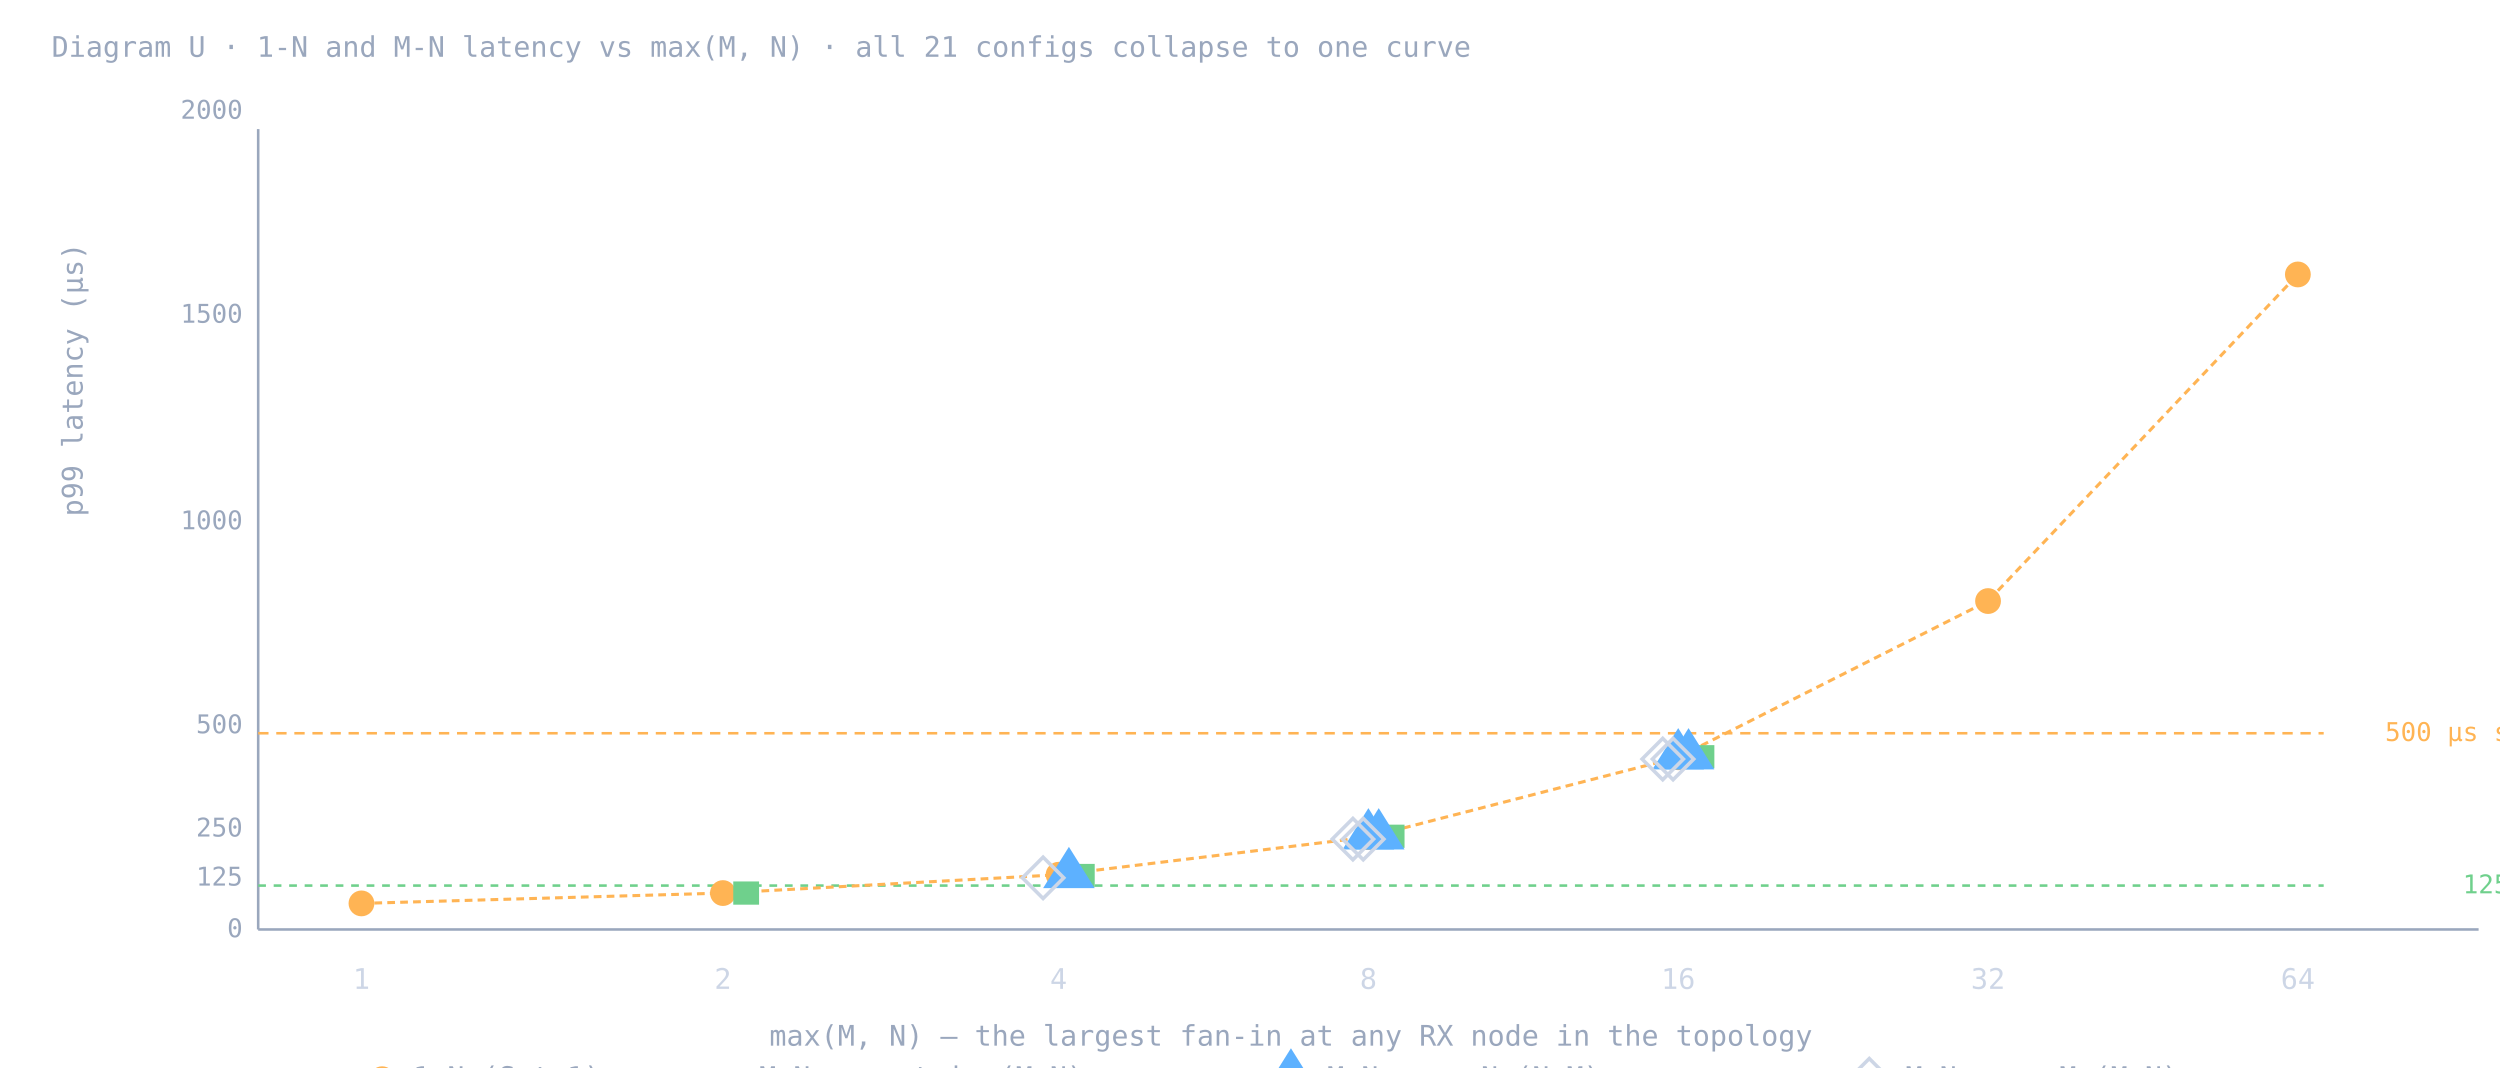
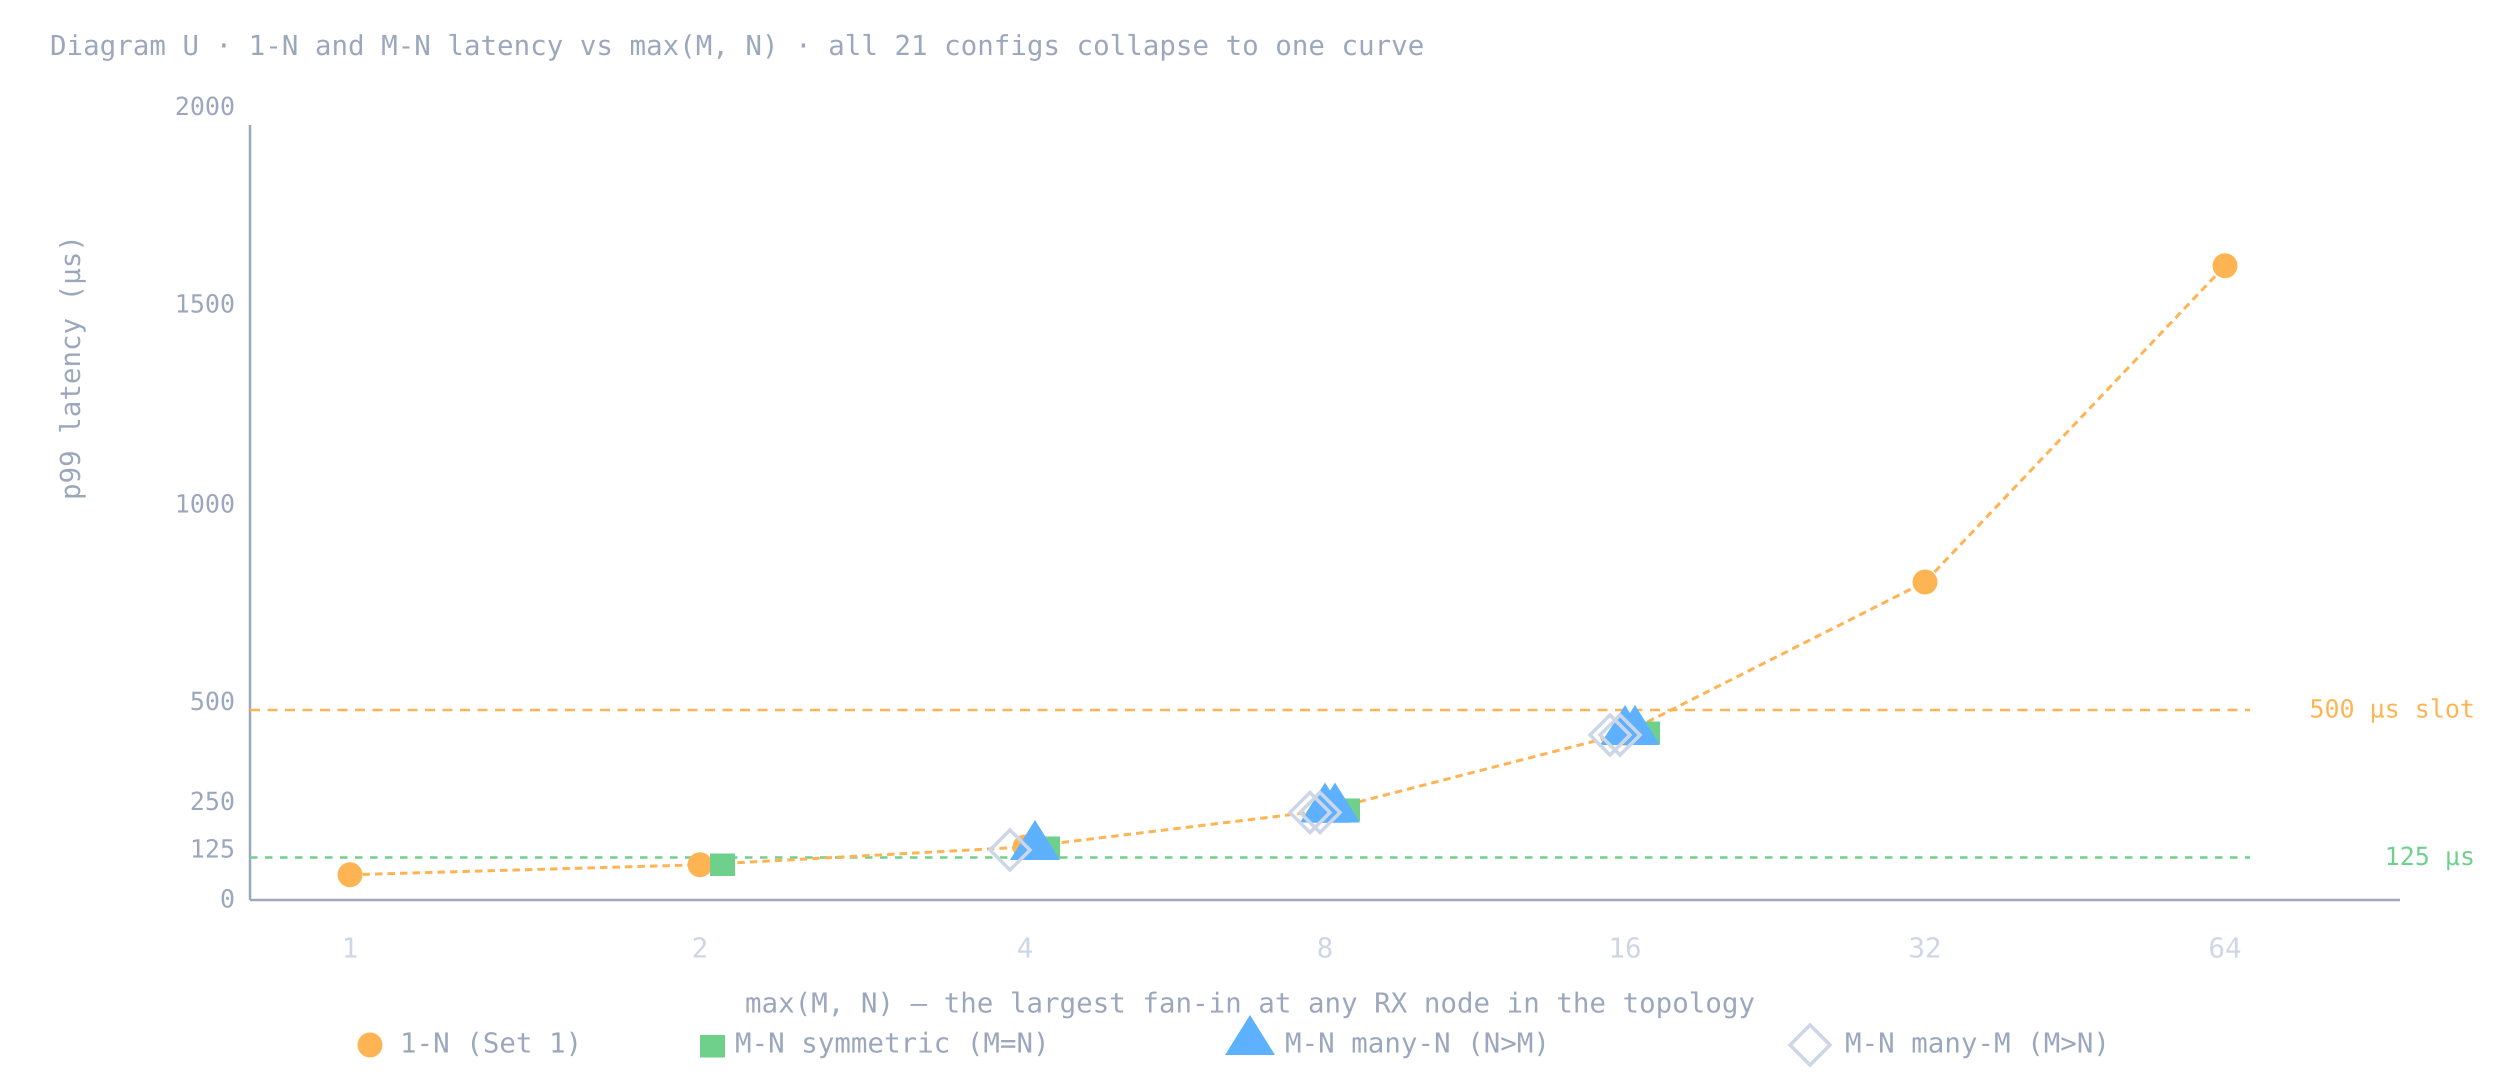
- <svg xmlns="http://www.w3.org/2000/svg" font-family="SF Mono,Menlo,monospace" font-size="12" style="background:#0f1420;color:#e7ecf5;max-width:100%;height:auto" viewbox="0 0 1000 430">
-   <text fill="#9aa7bd" font-size="11" x="20" y="22">Diagram U · 1-N and M-N latency vs max(M, N) · all 21 configs collapse to one curve</text>
-   <line stroke="#9aa7bd" x1="100" x2="100" y1="50" y2="360" />
-   <line stroke="#9aa7bd" x1="100" x2="960" y1="360" y2="360" />
+ <svg xmlns="http://www.w3.org/2000/svg" style="background:#0f1420;color:#e7ecf5;--bg:#0f1420;--panel:#1a2233;--ink:#e7ecf5;--muted:#9aa7bd;--edge:#2c3850;--accent:#5db1ff;--warm:#ffb454;--good:#6fd08c;--cell:#0b101a" viewBox="0 0 1000 430" font-family="SF Mono,Menlo,monospace" font-size="12">
+   <text x="20" y="22" fill="#9aa7bd" font-size="11">Diagram U · 1-N and M-N latency vs max(M, N) · all 21 configs collapse to one curve</text>
+   <line x1="100" y1="50" x2="100" y2="360" stroke="#9aa7bd" />
+   <line x1="100" y1="360" x2="960" y2="360" stroke="#9aa7bd" />
  <g fill="#9aa7bd" font-size="10" text-anchor="end">
    <text x="94" y="363">0</text>
    <text x="94" y="343">125</text>
    <text x="94" y="324">250</text>
    <text x="94" y="284">500</text>
    <text x="94" y="205">1000</text>
    <text x="94" y="125">1500</text>
    <text x="94" y="46">2000</text>
  </g>
-   <text fill="#9aa7bd" font-size="11" transform="rotate(-90 32 200)" x="32" y="200">p99 latency (µs)</text>
-   <line stroke="#ffb454" stroke-dasharray="4 3" stroke-width="1" x1="100" x2="900" y1="284" y2="284" />
-   <text fill="#ffb454" font-size="10" text-anchor="end" x="990" y="287">500 µs slot</text>
-   <line stroke="#6fd08c" stroke-dasharray="3 3" stroke-width="1" x1="100" x2="900" y1="343" y2="343" />
-   <text fill="#6fd08c" font-size="10" text-anchor="end" x="990" y="346">125 µs</text>
+   <text x="32" y="200" fill="#9aa7bd" font-size="11" transform="rotate(-90 32 200)">p99 latency (µs)</text>
+   <line x1="100" y1="284" x2="900" y2="284" stroke="#ffb454" stroke-dasharray="4 3" stroke-width="1" />
+   <text x="990" y="287" fill="#ffb454" font-size="10" text-anchor="end">500 µs slot</text>
+   <line x1="100" y1="343" x2="900" y2="343" stroke="#6fd08c" stroke-dasharray="3 3" stroke-width="1" />
+   <text x="990" y="346" fill="#6fd08c" font-size="10" text-anchor="end">125 µs</text>
  <g fill="#cdd6e6" font-size="11" text-anchor="middle">
    <text x="140" y="383">1</text>
    <text x="280" y="383">2</text>
    <text x="410" y="383">4</text>
    <text x="530" y="383">8</text>
    <text x="650" y="383">16</text>
    <text x="770" y="383">32</text>
    <text x="890" y="383">64</text>
  </g>
-   <text fill="#9aa7bd" font-size="11" text-anchor="middle" x="500" y="405">max(M, N) — the largest fan-in at any RX node in the topology</text>
+   <text x="500" y="405" fill="#9aa7bd" font-size="11" text-anchor="middle">max(M, N) — the largest fan-in at any RX node in the topology</text>
  <g fill="#ffb454">
    <circle cx="140" cy="349.9" r="5" />
    <circle cx="280" cy="345.9" r="5" />
    <circle cx="410" cy="338.8" r="5" />
    <circle cx="530" cy="324.2" r="5" />
    <circle cx="650" cy="293.3" r="5" />
    <circle cx="770" cy="232.8" r="5" />
    <circle cx="890" cy="106.3" r="5" />
  </g>
-   <polyline fill="none" points="140,349.9 280,345.9 410,338.8 530,324.2 650,293.3 770,232.8 890,106.3" stroke="#ffb454" stroke-dasharray="3 2" stroke-width="1.2" />
+   <polyline points="140,349.9 280,345.9 410,338.8 530,324.2 650,293.3 770,232.8 890,106.3" fill="none" stroke="#ffb454" stroke-width="1.2" stroke-dasharray="3 2" />
  <g fill="#6fd08c">
-     <rect height="9" width="10" x="284" y="341.4" />
-     <rect height="9" width="10" x="414" y="334.6" />
-     <rect height="9" width="10" x="534" y="319.4" />
-     <rect height="9" width="10" x="654" y="288.6" />
+     <rect x="284" y="341.4" width="10" height="9" />
+     <rect x="414" y="334.6" width="10" height="9" />
+     <rect x="534" y="319.4" width="10" height="9" />
+     <rect x="654" y="288.6" width="10" height="9" />
  </g>
  <g fill="#5db1ff">
    <polygon points="404,344 414,328 424,344" />
    <polygon points="524,329 534,313 544,329" />
    <polygon points="644,298 654,282 664,298" />
    <polygon points="520,329 530,313 540,329" />
    <polygon points="640,298 650,282 660,298" />
  </g>
  <g fill="none" stroke="#cdd6e6" stroke-width="1.4">
    <polygon points="396,340 404,332 412,340 404,348" />
    <polygon points="516,325 524,317 532,325 524,333" />
    <polygon points="636,294 644,286 652,294 644,302" />
    <polygon points="520,325 528,317 536,325 528,333" />
    <polygon points="640,294 648,286 656,294 648,302" />
  </g>
  <g font-size="11">
-     <circle cx="148" cy="418" fill="#ffb454" r="5" />
-     <text fill="#9aa7bd" x="160" y="421">1-N (Set 1)</text>
-     <rect fill="#6fd08c" height="9" width="10" x="280" y="414" />
-     <text fill="#9aa7bd" x="294" y="421">M-N symmetric (M=N)</text>
-     <polygon fill="#5db1ff" points="490,422 500,406 510,422" />
-     <text fill="#9aa7bd" x="514" y="421">M-N many-N (N&gt;M)</text>
-     <polygon fill="none" points="716,418 724,410 732,418 724,426" stroke="#cdd6e6" stroke-width="1.4" />
-     <text fill="#9aa7bd" x="738" y="421">M-N many-M (M&gt;N)</text>
+     <circle cx="148" cy="418" r="5" fill="#ffb454" />
+     <text x="160" y="421" fill="#9aa7bd">1-N (Set 1)</text>
+     <rect x="280" y="414" width="10" height="9" fill="#6fd08c" />
+     <text x="294" y="421" fill="#9aa7bd">M-N symmetric (M=N)</text>
+     <polygon points="490,422 500,406 510,422" fill="#5db1ff" />
+     <text x="514" y="421" fill="#9aa7bd">M-N many-N (N&gt;M)</text>
+     <polygon points="716,418 724,410 732,418 724,426" fill="none" stroke="#cdd6e6" stroke-width="1.4" />
+     <text x="738" y="421" fill="#9aa7bd">M-N many-M (M&gt;N)</text>
  </g>
</svg>
